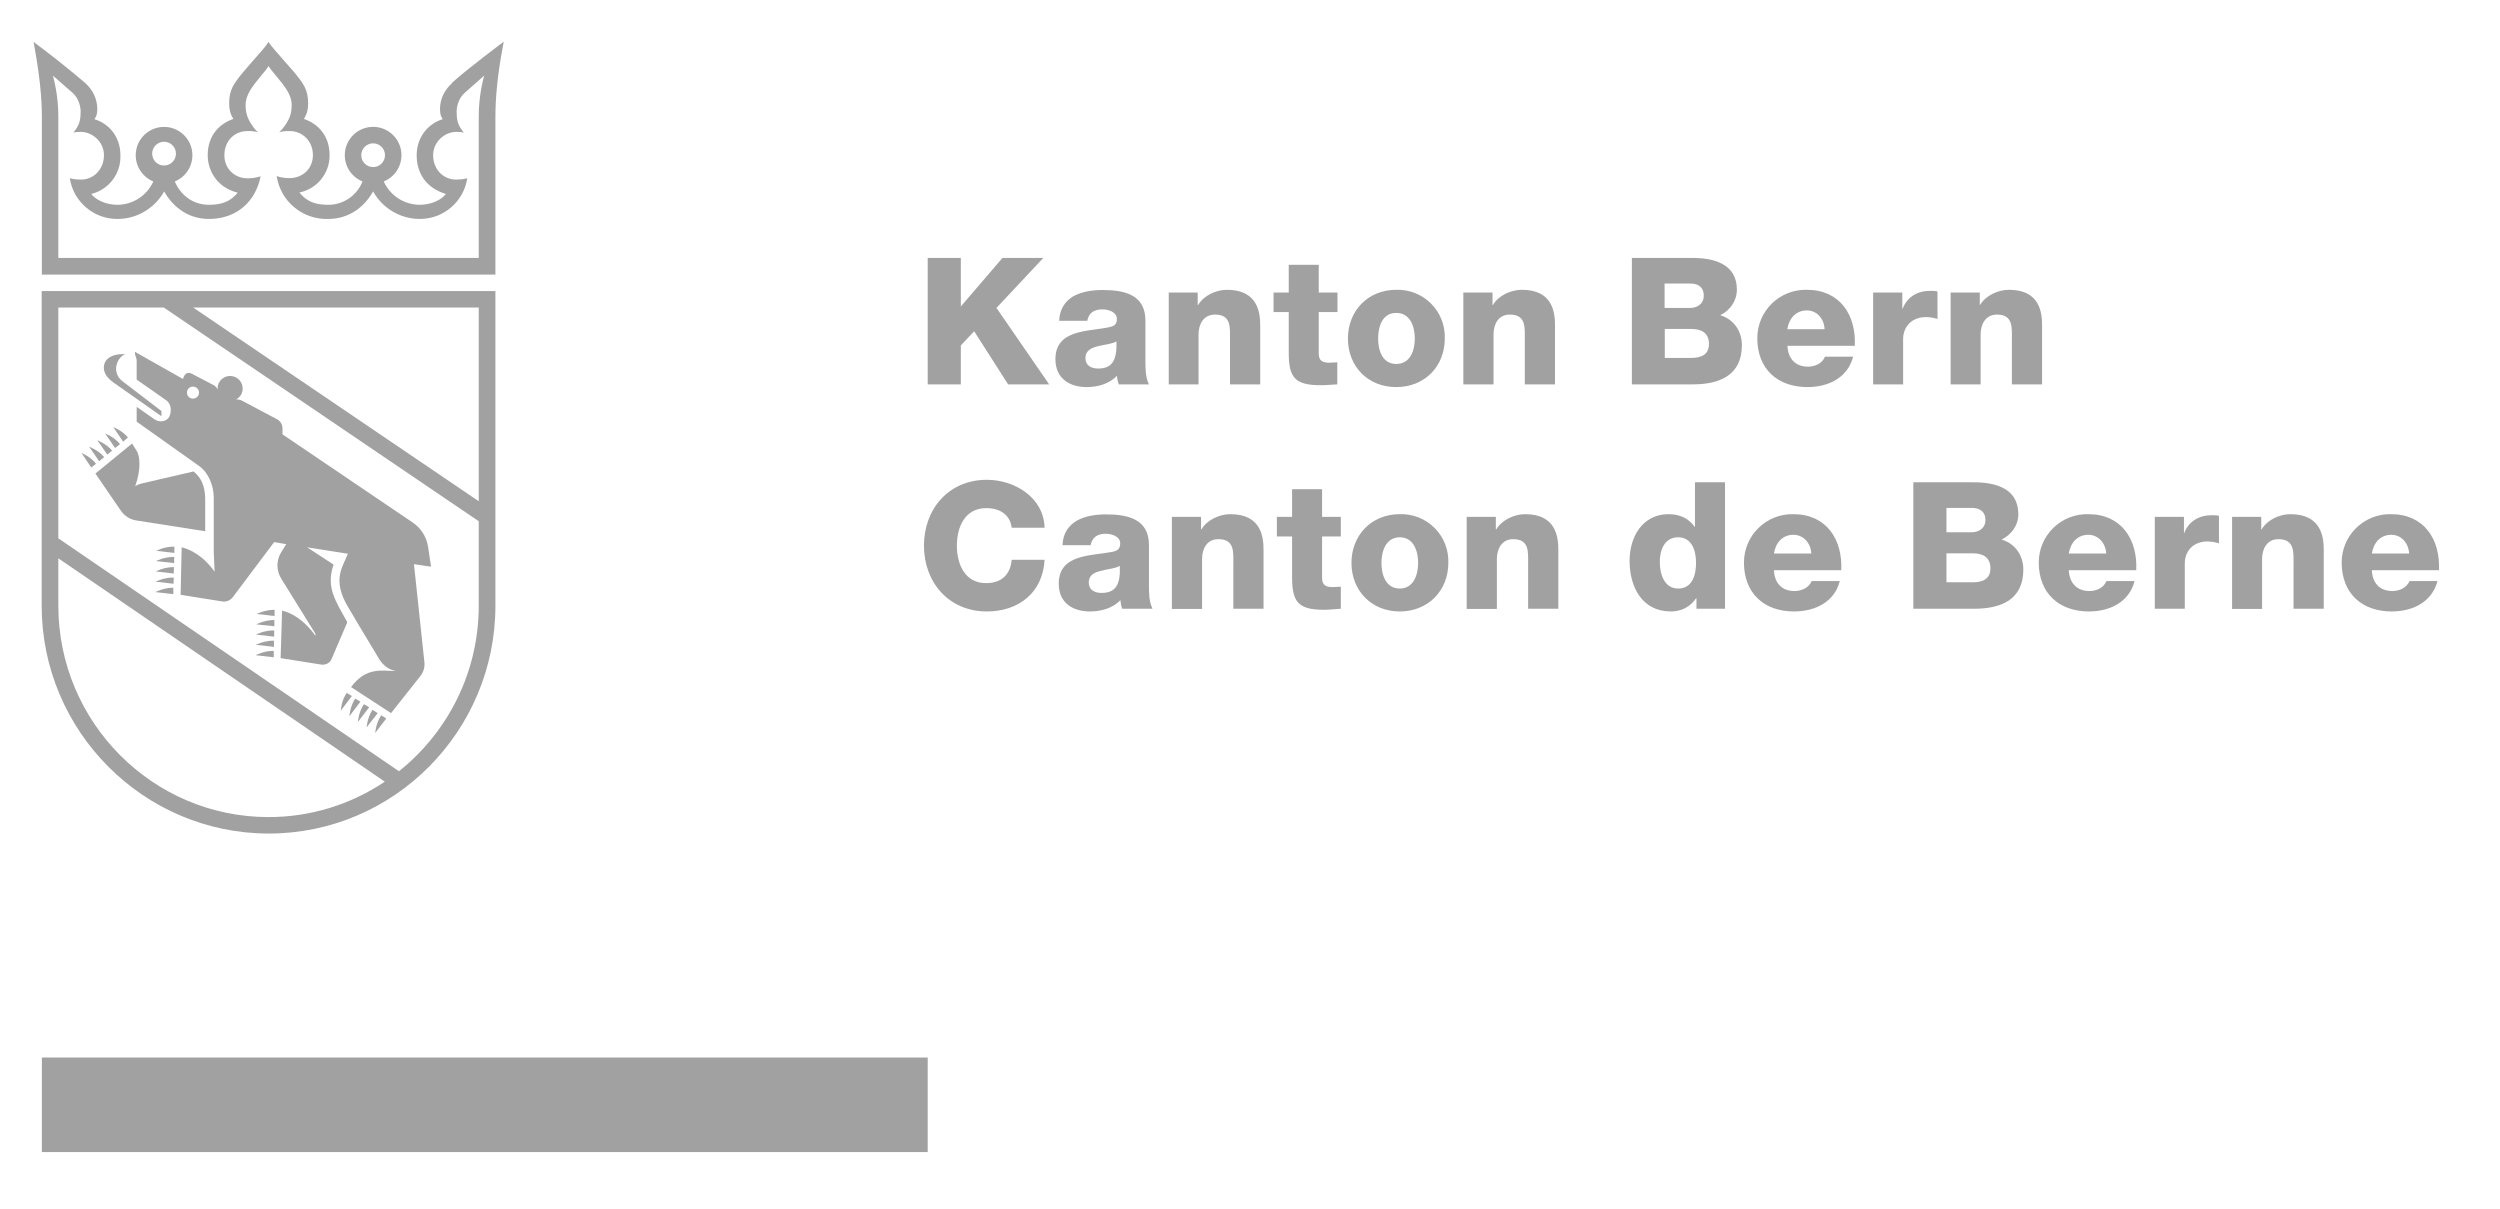
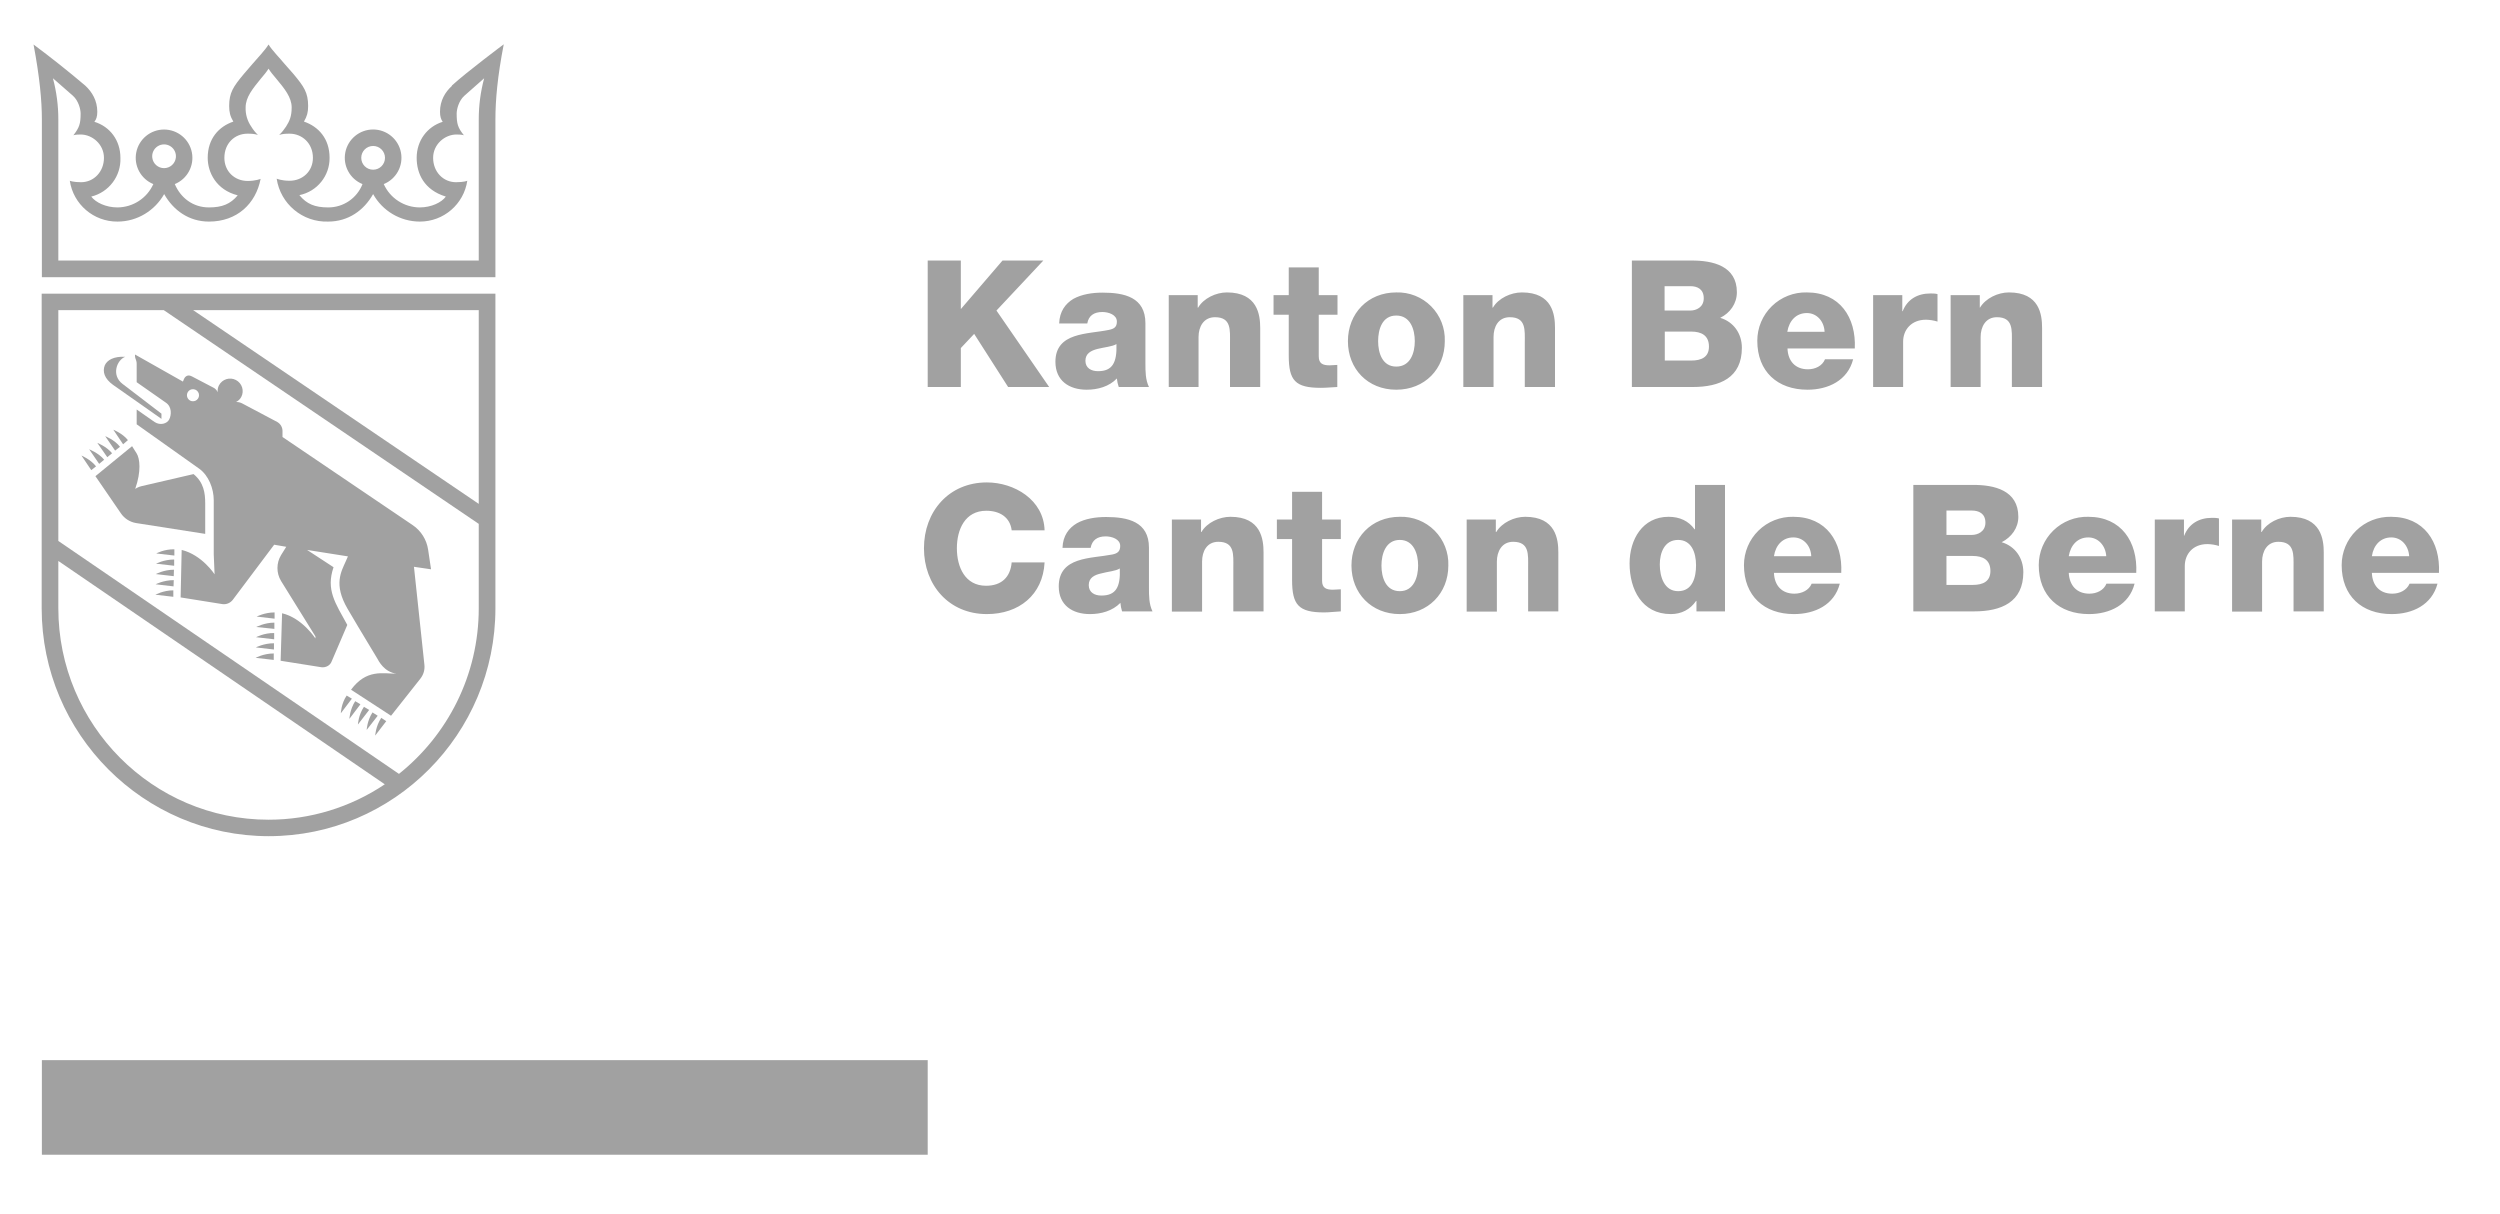
- <svg xmlns="http://www.w3.org/2000/svg" viewBox="15 15 120 58">
+ <svg xmlns="http://www.w3.org/2000/svg" height="150" width="309" viewBox="15 15 120 58">
  <g fill="#a1a1a1">
    <path d="m17.01 65.76h42.52v4.54h-42.52zm42.52-38.38h1.59v2.33l2-2.33h1.96l-2.25 2.4 2.53 3.67h-1.97l-1.63-2.55-.64.68v1.87h-1.59zm6.31 3.02c.02-.58.3-.95.68-1.18.4-.22.9-.3 1.4-.3 1.05 0 2.06.22 2.06 1.47v1.93c0 .38 0 .78.17 1.13h-1.45a1.74 1.74 0 0 1 -.09-.41c-.37.39-.92.54-1.45.54-.84 0-1.5-.43-1.5-1.34 0-1.43 1.56-1.32 2.56-1.53.25-.05.39-.13.39-.4 0-.33-.4-.46-.7-.46-.4 0-.66.18-.72.55zm1.87 2.29c.68 0 .91-.4.88-1.3-.2.12-.58.15-.9.23s-.59.22-.59.57.28.5.6.5zm3.38-3.65h1.4v.6h.02c.26-.45.86-.73 1.38-.73 1.47 0 1.6 1.07 1.6 1.71v2.83h-1.45v-2.13c0-.6.07-1.22-.72-1.22-.55 0-.79.46-.79.95v2.4h-1.43v-4.4zm8.11.94h-.9v2c0 .35.2.43.52.43l.37-.02v1.06c-.26.01-.52.04-.79.04-1.23 0-1.54-.35-1.54-1.55v-1.96h-.73v-.94h.73v-1.33h1.44v1.33h.9zm2.82-1.07a2.26 2.26 0 0 1 2.33 2.34c0 1.33-.96 2.33-2.33 2.33s-2.32-1-2.32-2.33.96-2.34 2.32-2.34zm0 3.56c.68 0 .89-.66.89-1.22s-.21-1.23-.89-1.23-.87.67-.87 1.23.2 1.22.87 1.22zm3.22-3.43h1.4v.6h.02c.26-.45.86-.73 1.39-.73 1.47 0 1.59 1.07 1.59 1.71v2.83h-1.45v-2.13c0-.6.07-1.22-.72-1.22-.55 0-.78.46-.78.95v2.4h-1.45v-4.4zm8.09-1.66h2.84c1.05-.01 2.2.26 2.2 1.52 0 .55-.33 1-.8 1.23.64.19 1.04.75 1.04 1.44 0 1.44-1.06 1.88-2.36 1.88h-2.92zm1.58 2.4h1.23c.27 0 .64-.15.64-.59s-.31-.58-.64-.58h-1.24v1.16zm0 2.4h1.27c.5 0 .85-.17.85-.67 0-.54-.37-.72-.85-.72h-1.27v1.4zm5.89-.58c.02.6.37 1 .98 1 .35 0 .69-.16.82-.48h1.35c-.26 1.02-1.2 1.46-2.19 1.46-1.44 0-2.41-.87-2.41-2.35a2.32 2.32 0 0 1 2.38-2.32c1.58 0 2.37 1.2 2.3 2.69h-3.24zm1.78-.8c-.02-.5-.37-.9-.85-.9-.51 0-.85.36-.94.9h1.8zm2.33-1.76h1.4v.77h.02c.22-.56.7-.85 1.33-.85.11 0 .23 0 .34.03v1.32a2.01 2.01 0 0 0 -.55-.09c-.72 0-1.1.5-1.1 1.05v2.18h-1.44v-4.4zm3.72 0h1.4v.6h.01c.27-.45.86-.73 1.39-.73 1.47 0 1.59 1.07 1.59 1.71v2.83h-1.45v-2.13c0-.6.07-1.22-.72-1.22-.54 0-.78.46-.78.95v2.4h-1.44v-4.4zm-45.07 11.28c-.08-.61-.56-.93-1.22-.93-1.02 0-1.41.9-1.41 1.8s.39 1.8 1.4 1.8c.75 0 1.17-.42 1.23-1.12h1.58c-.08 1.56-1.23 2.48-2.77 2.48-1.83 0-3.02-1.4-3.02-3.16s1.19-3.16 3.02-3.16c1.31 0 2.73.83 2.77 2.3h-1.58zm2.44.85c.02-.58.3-.95.69-1.18.39-.22.9-.3 1.4-.3 1.04 0 2.06.22 2.06 1.47v1.93c0 .38 0 .78.17 1.13h-1.46a1.74 1.74 0 0 1 -.08-.41c-.38.39-.93.54-1.46.54-.84 0-1.5-.42-1.5-1.33 0-1.44 1.56-1.33 2.57-1.53.24-.05.38-.14.38-.41 0-.33-.4-.46-.7-.46-.4 0-.65.18-.72.55zm1.87 2.29c.69 0 .92-.4.88-1.3-.2.13-.58.15-.9.24-.31.07-.59.2-.59.56 0 .35.28.5.6.5zm3.38-3.65h1.4v.6h.02c.26-.45.86-.73 1.39-.73 1.47 0 1.59 1.08 1.59 1.71v2.83h-1.45v-2.12c0-.6.07-1.22-.72-1.22-.55 0-.78.46-.78.95v2.4h-1.45v-4.4zm8.11.94h-.9v2c0 .35.2.43.52.43l.38-.02v1.06c-.27.01-.53.05-.8.05-1.23 0-1.54-.36-1.54-1.56v-1.96h-.73v-.94h.73v-1.33h1.44v1.33h.9zm2.83-1.07a2.26 2.26 0 0 1 2.33 2.34c0 1.33-.97 2.33-2.33 2.33s-2.32-1-2.32-2.33c0-1.32.95-2.34 2.32-2.34zm0 3.57c.67 0 .88-.67.88-1.23s-.21-1.23-.88-1.23-.88.67-.88 1.23.2 1.23.88 1.23zm3.21-3.44h1.4v.6h.02c.27-.45.86-.73 1.39-.73 1.47 0 1.59 1.08 1.59 1.71v2.83h-1.45v-2.12c0-.6.07-1.22-.72-1.22-.54 0-.78.46-.78.95v2.4h-1.45v-4.4zm12.4 4.41h-1.37v-.5h-.02c-.28.41-.7.63-1.21.63-1.39 0-1.98-1.19-1.98-2.43 0-1.15.62-2.24 1.87-2.24.54 0 .96.2 1.25.6h.02v-2.13h1.44zm-3.13-2.25c0 .6.22 1.28.88 1.28.7 0 .86-.68.86-1.24 0-.63-.23-1.22-.86-1.22-.66 0-.88.62-.88 1.18zm5.48.4c.02.6.37 1 .98 1 .35 0 .7-.16.83-.48h1.35c-.26 1.02-1.2 1.46-2.2 1.46-1.43 0-2.4-.87-2.4-2.35a2.32 2.32 0 0 1 2.37-2.32c1.58 0 2.37 1.2 2.3 2.69zm1.79-.8c-.02-.5-.37-.9-.86-.9-.5 0-.85.36-.93.9zm4.9-3.42h2.84c1.05-.01 2.2.26 2.2 1.53 0 .54-.33.98-.8 1.22.64.19 1.04.75 1.04 1.44 0 1.44-1.06 1.88-2.36 1.88h-2.92zm1.59 2.4h1.22c.27 0 .65-.15.65-.59s-.32-.58-.65-.58h-1.22v1.16zm0 2.4h1.26c.5 0 .85-.17.85-.67 0-.54-.37-.72-.85-.72h-1.26v1.4zm5.87-.58c.03.6.38 1 .99 1 .35 0 .69-.16.82-.48h1.35c-.26 1.02-1.2 1.46-2.19 1.46-1.43 0-2.41-.87-2.41-2.35a2.32 2.32 0 0 1 2.38-2.32c1.58 0 2.37 1.2 2.3 2.69zm1.8-.8c-.03-.5-.38-.9-.86-.9-.51 0-.85.36-.94.9zm2.33-1.76h1.4v.78h.01c.22-.57.71-.86 1.33-.86.11 0 .23 0 .34.03v1.32a2.01 2.01 0 0 0 -.55-.09c-.72 0-1.09.5-1.09 1.05v2.18h-1.44v-4.4zm3.71 0h1.4v.6h.02c.26-.45.85-.73 1.38-.73 1.47 0 1.6 1.08 1.6 1.71v2.83h-1.45v-2.12c0-.6.06-1.22-.73-1.22-.54 0-.78.46-.78.95v2.4h-1.44v-4.4zm6.71 2.56c.02.6.37 1 .98 1 .35 0 .69-.16.83-.48h1.34c-.27 1.02-1.2 1.46-2.2 1.46-1.43 0-2.4-.87-2.4-2.35a2.32 2.32 0 0 1 2.37-2.32c1.58 0 2.37 1.2 2.3 2.69h-3.23zm1.79-.8c-.03-.5-.37-.9-.86-.9-.5 0-.85.36-.93.9zm-109.08-8.35 1.4.98c.3.2.27.6.16.81-.1.2-.43.3-.7.12l-.86-.6v.71l3 2.13c.45.32.7.95.7 1.52v2.6l.04.95s-.6-.93-1.58-1.17l-.05 2.28 2 .32c.19.03.38-.05.5-.2l1.99-2.65.58.1-.25.4a1.2 1.2 0 0 0 0 1.24l1.65 2.66v.1s-.63-.98-1.6-1.21l-.07 2.28 1.95.31c.21.03.43-.08.5-.28l.75-1.75c-.58-1.06-1.03-1.68-.66-2.77l-1.27-.83 1.96.31-.1.23c-.22.5-.6 1.11.08 2.28.7 1.2 1.31 2.18 1.41 2.36s.35.67.93.76c-.64 0-1.43-.23-2.17.77l1.92 1.25 1.4-1.77c.16-.2.23-.44.2-.69l-.5-4.69.82.12-.14-.94c-.07-.48-.34-.91-.74-1.18l-6.25-4.23v-.26a.5.5 0 0 0 -.25-.46l-1.7-.9a.6.6 0 0 0 -.28-.06c.1-.05.19-.13.25-.24a.6.6 0 0 0 -1.07-.56.57.57 0 0 0 -.06.33.47.47 0 0 0 -.17-.2l-1.07-.56c-.26-.14-.37.1-.38.13l-.05.12-2.3-1.3v.08c0 .12.08.18.08.37zm2.65.34a.29.29 0 1 1 0 .57.29.29 0 0 1 0-.57z" />
    <path d="m20.43 33.35 2.32 1.63v-.25l-1.87-1.43c-.55-.42-.27-1.15.13-1.3-.55-.03-.87.16-.98.41-.12.3-.02.64.4.94zm4.42 5.68c0-.49-.07-1-.56-1.4l-2.5.58c-.15.03-.3.13-.3.13.3-.85.22-1.46.07-1.7l-.22-.35-1.76 1.44 1.22 1.78c.17.25.43.42.73.47l3.32.52zm-5.24-1.77c-.25-.33-.7-.52-.7-.52l.47.7zm.39-.32c-.26-.32-.72-.5-.72-.5l.48.7zm.38-.31c-.26-.32-.71-.5-.71-.5l.48.69zm.15-.13.23-.18c-.25-.33-.71-.51-.71-.51l.48.7zm.61-.5c-.25-.32-.7-.5-.7-.5l.47.7zm2.23 5.53v-.29c-.49-.01-.87.2-.87.2l.87.1zm-.01.5v-.3c-.49 0-.87.2-.87.2zm-.02.49.01-.3c-.49 0-.87.21-.87.21l.86.1zm-.01.5.01-.3c-.49 0-.87.2-.87.2zm-.01.49v-.3c-.48 0-.86.21-.86.21l.86.1zm4.86 1.06v-.3c-.48 0-.86.2-.86.2zm-.01.49v-.3c-.48 0-.87.21-.87.21zm-.01.49v-.29c-.48-.01-.87.2-.87.2l.87.1zm-.01.5v-.3c-.49 0-.87.2-.87.2zm-.01.49v-.3c-.49 0-.87.21-.87.21l.87.1zm3.5 1.72c-.27.4-.28.85-.28.85l.53-.7zm.41.27c-.26.4-.28.85-.28.85l.53-.7zm.42.27c-.27.4-.29.85-.29.85l.54-.7zm.41.27c-.26.4-.28.84-.28.84l.53-.68zm.13 1.11.53-.69-.24-.16c-.27.41-.29.85-.29.85z" />
    <path d="m17 44.07c0 6.03 4.9 10.94 10.9 10.94s10.88-4.9 10.88-10.94v-15.1h-21.78zm.8 0v-2.27l15.67 10.72a9.99 9.99 0 0 1 -5.58 1.7c-5.56 0-10.09-4.55-10.09-10.15zm20.18-5.01-13.71-9.3h13.71zm-15.12-9.3 15.12 10.26v4.05c0 3.22-1.5 6.09-3.83 7.95l-16.35-11.18v-11.08zm13.83-10.76c-.32.29-.57.7-.57 1.24 0 .23.05.37.13.48-.74.23-1.25.9-1.25 1.73 0 .75.35 1.54 1.4 1.86-.2.28-.7.52-1.25.52a1.9 1.9 0 0 1 -1.73-1.12 1.36 1.36 0 1 0 -1.02 0 1.76 1.76 0 0 1 -1.65 1.12c-.63 0-1.03-.16-1.38-.59a1.81 1.81 0 0 0 1.45-1.79c0-.92-.53-1.5-1.23-1.74.15-.26.2-.44.2-.75 0-.64-.2-.93-.7-1.53l-.44-.5c-.22-.27-.59-.64-.76-.92-.17.28-.53.65-.76.92l-.43.5c-.5.6-.7.89-.7 1.53 0 .3.05.5.2.75-.7.24-1.23.82-1.23 1.74 0 .7.41 1.54 1.44 1.8-.35.42-.75.58-1.38.58-.77 0-1.36-.46-1.64-1.12a1.36 1.36 0 1 0 -1.03 0 1.9 1.9 0 0 1 -1.72 1.12c-.56 0-1.05-.24-1.26-.52a1.84 1.84 0 0 0 1.4-1.86c0-.84-.5-1.5-1.25-1.73.09-.11.14-.25.14-.48 0-.54-.25-.95-.57-1.25a49.03 49.03 0 0 0 -2.49-1.98c.29 1.54.4 2.68.4 3.6v7.57h21.77v-7.58c0-.92.1-2.06.4-3.6 0 0-1.78 1.33-2.49 1.98zm-4.35 3.45a.57.57 0 1 1 1.14 0 .57.57 0 0 1 -1.14 0zm-10.03 0a.57.57 0 1 1 1.13 0 .57.57 0 0 1 -1.13 0zm15.67-1.84v6.77h-20.18v-6.77a7.6 7.6 0 0 0 -.26-1.98l.96.84c.28.25.37.67.37.85 0 .49-.06.68-.35 1.05 0 0 .06-.04.35-.04.56 0 1.12.47 1.12 1.12 0 .66-.48 1.17-1.1 1.17-.38 0-.54-.07-.54-.07a2.3 2.3 0 0 0 2.29 1.96c.96 0 1.8-.54 2.24-1.32.44.78 1.19 1.32 2.15 1.32 1.35 0 2.25-.86 2.48-2.05 0 0-.24.1-.62.1-.63 0-1.12-.46-1.12-1.11 0-.7.5-1.16 1.11-1.16.22 0 .33.01.5.06a1.94 1.94 0 0 1 -.32-.4 1.52 1.52 0 0 1 -.27-.92c0-.49.34-.9.73-1.38.17-.2.27-.32.37-.48.1.16.2.28.37.48.4.48.74.9.74 1.38 0 .43-.1.65-.27.92-.1.15-.2.28-.33.4.17-.05.29-.06.5-.06.6 0 1.12.46 1.12 1.16 0 .65-.5 1.1-1.12 1.1-.39 0-.62-.1-.62-.1a2.42 2.42 0 0 0 2.47 2.06c.97 0 1.72-.54 2.16-1.32a2.57 2.57 0 0 0 2.24 1.32 2.3 2.3 0 0 0 2.28-1.96s-.15.07-.54.07c-.62 0-1.1-.5-1.1-1.17 0-.65.56-1.12 1.12-1.12.3 0 .36.04.36.04-.3-.37-.35-.56-.35-1.05 0-.18.09-.6.37-.85l.95-.84a7.6 7.6 0 0 0 -.26 1.98z" />
  </g>
</svg>
